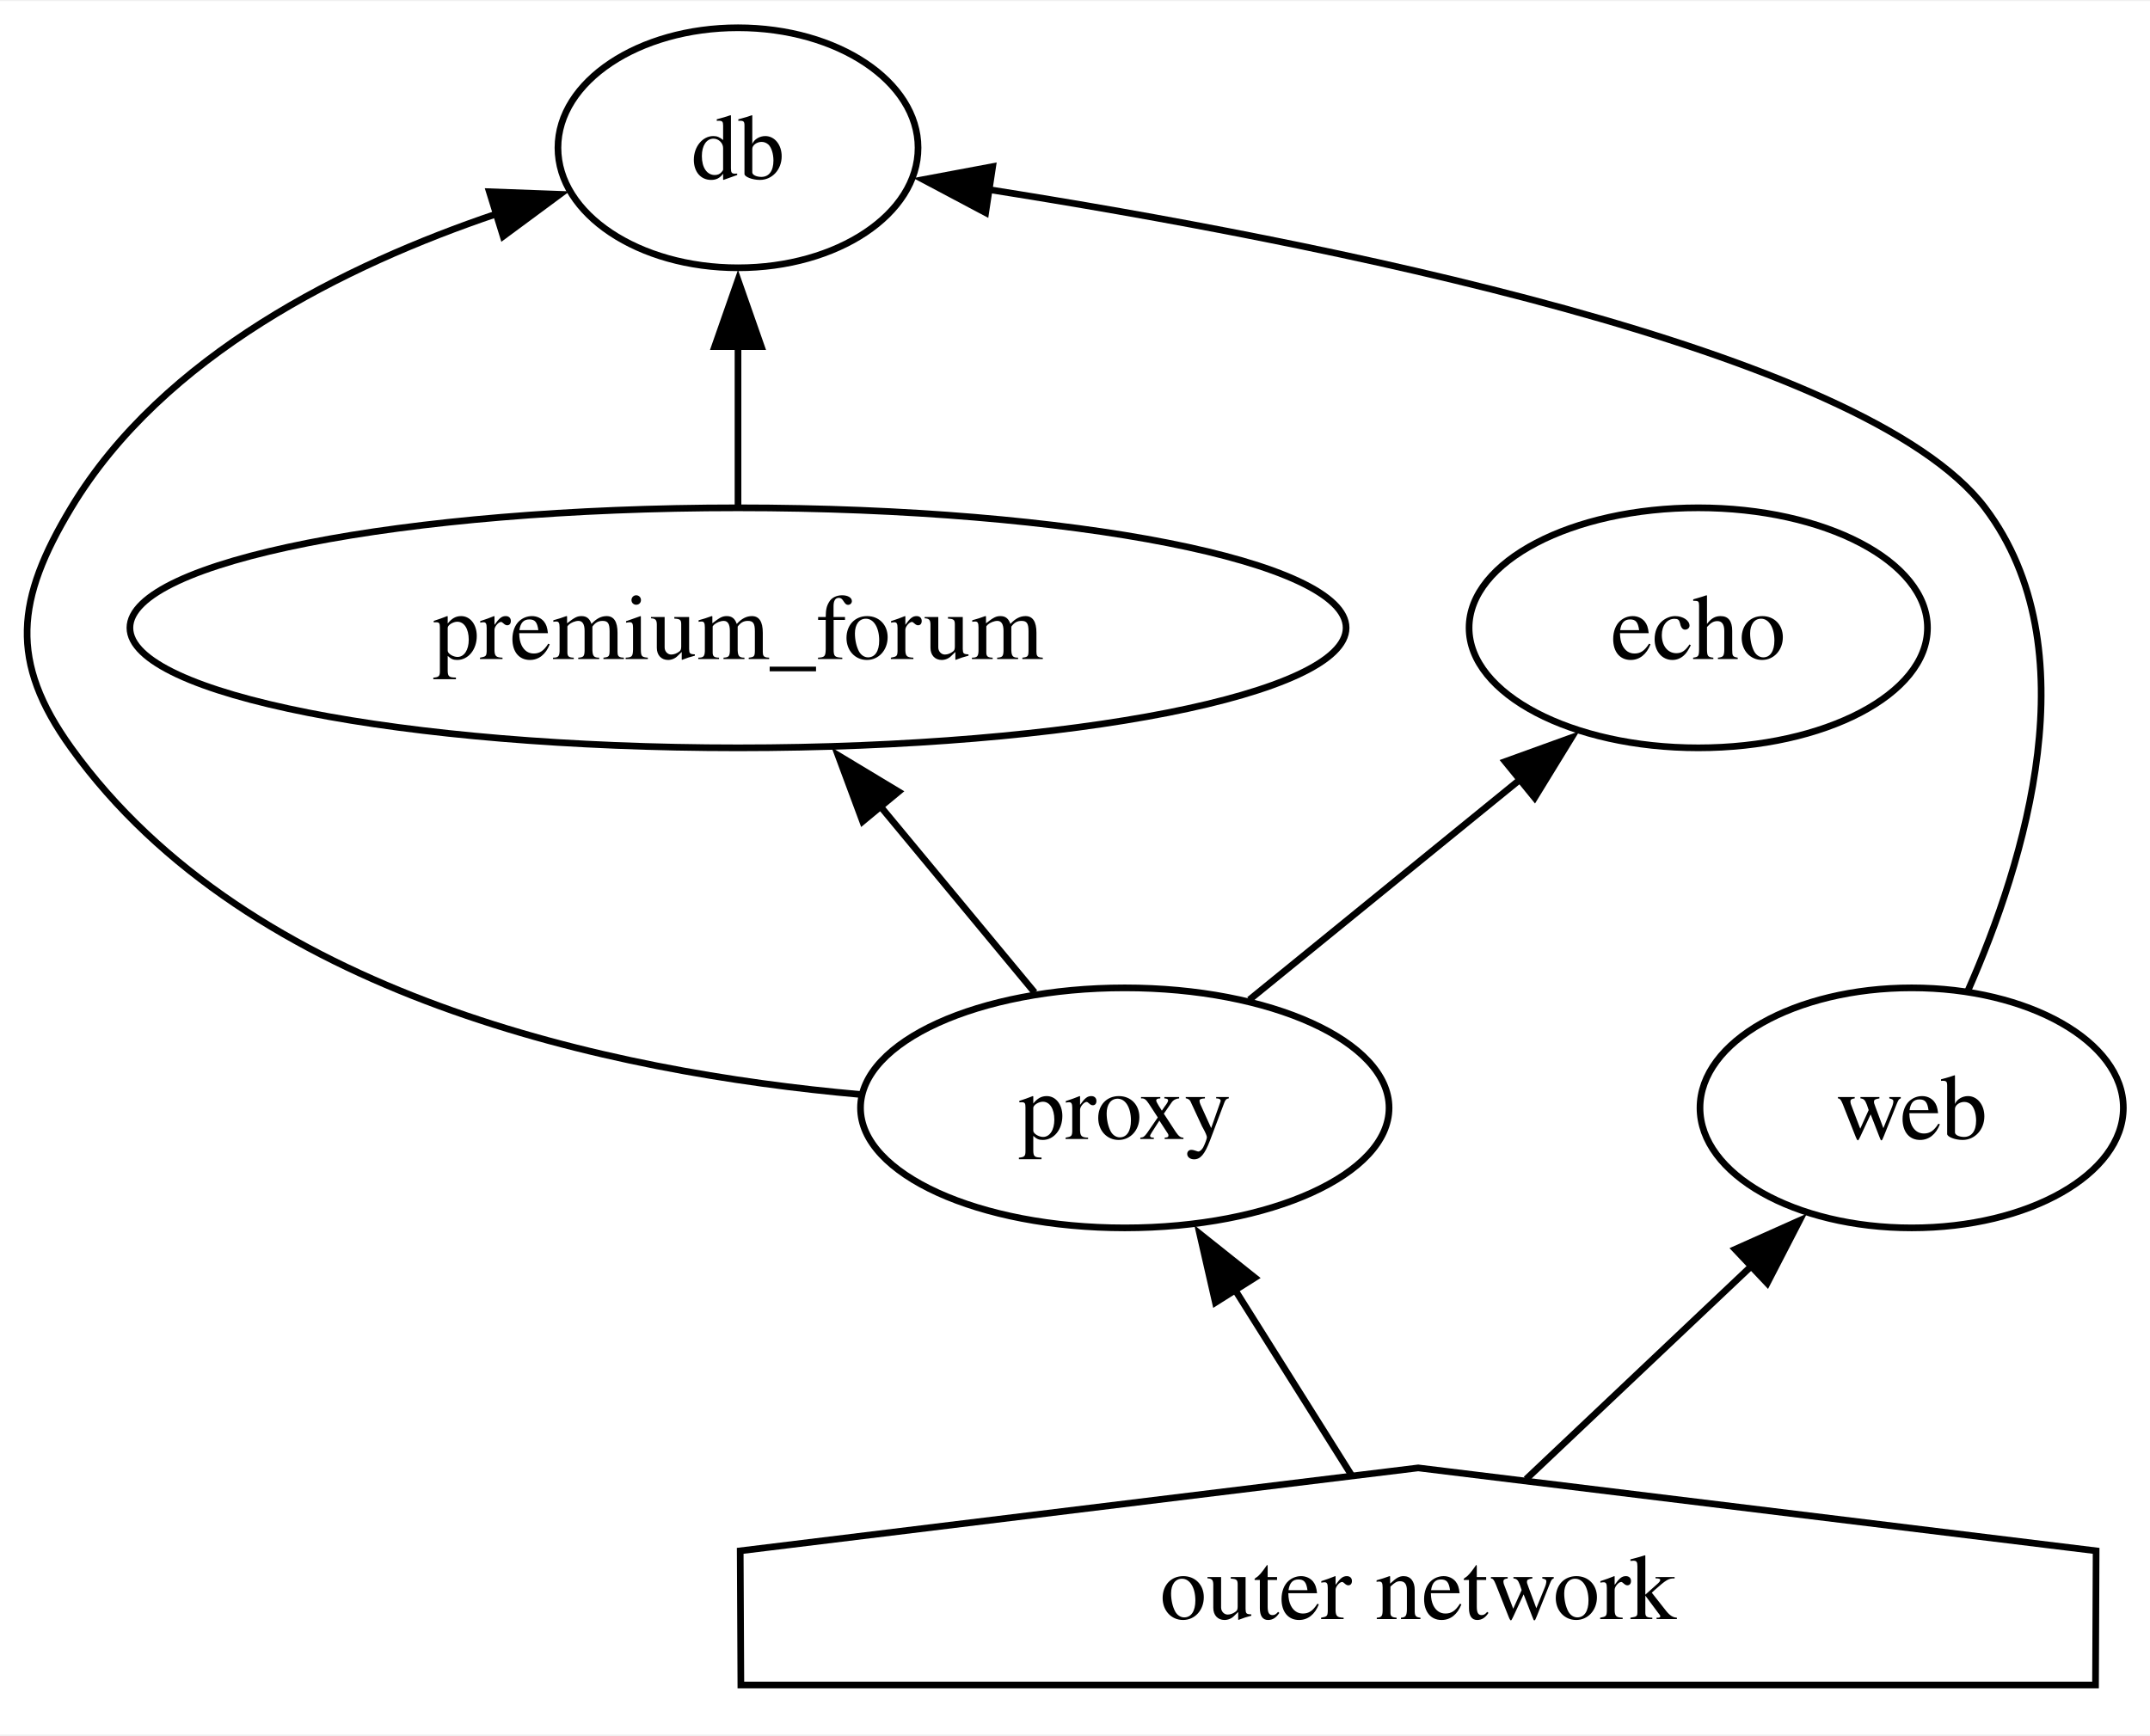
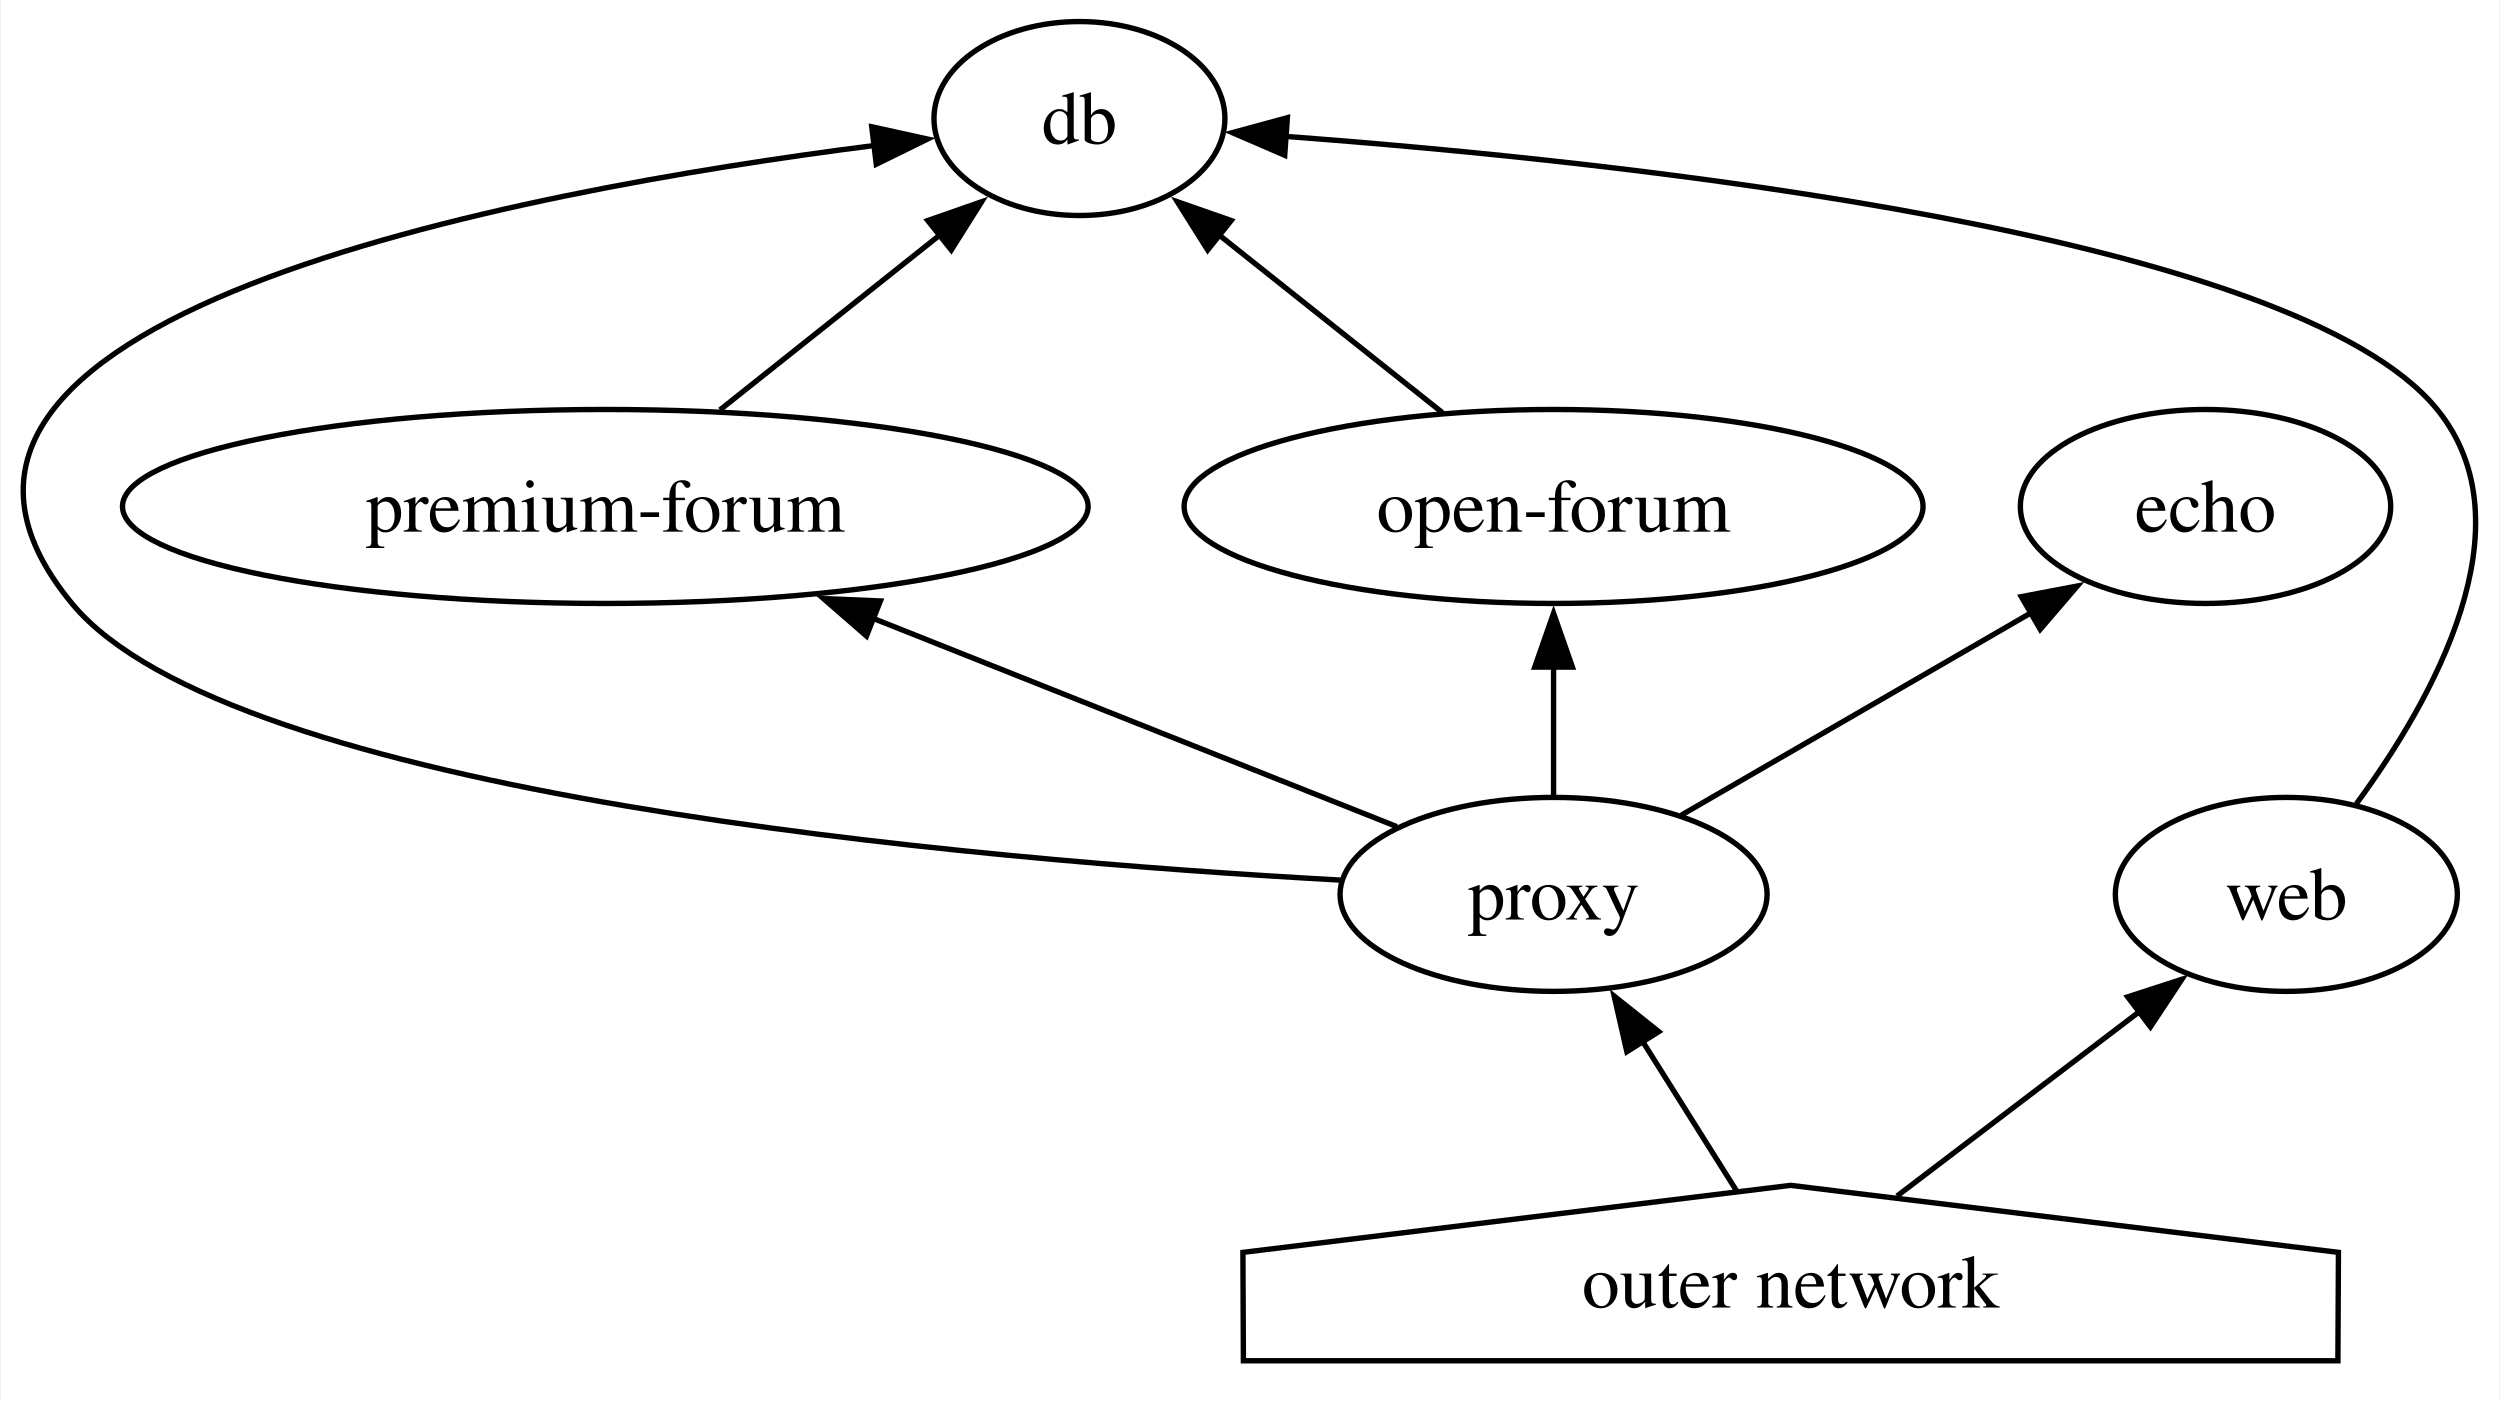
- <svg xmlns="http://www.w3.org/2000/svg" width="322pt" height="260pt" viewBox="0.00 0.00 322.41 260.00">
+ <svg xmlns="http://www.w3.org/2000/svg" width="464pt" height="260pt" viewBox="0.00 0.00 463.73 260.00">
  <g id="graph0" class="graph" transform="scale(1 1) rotate(0) translate(4 256)">
-     <polygon fill="white" stroke="none" points="-4,4 -4,-256 318.41,-256 318.41,4 -4,4" />
+     <polygon fill="white" stroke="none" points="-4,4 -4,-256 459.73,-256 459.73,4 -4,4" />
    <g id="node1" class="node">
-       <polygon fill="none" stroke="black" points="310.33,-23.56 208.67,-36 107,-23.56 107.1,-3.44 310.24,-3.44 310.33,-23.56" />
-       <text text-anchor="middle" x="208.67" y="-13.33" font-family="Times,serif" font-size="14.00">outer network</text>
+       <polygon fill="none" stroke="black" points="429.88,-23.56 328.21,-36 226.55,-23.56 226.64,-3.44 429.78,-3.44 429.88,-23.56" />
+       <text text-anchor="middle" x="328.21" y="-13.33" font-family="Times,serif" font-size="14.00">outer network</text>
    </g>
    <g id="node2" class="node">
-       <ellipse fill="none" stroke="black" cx="164.67" cy="-90" rx="39.63" ry="18" />
-       <text text-anchor="middle" x="164.67" y="-85.33" font-family="Times,serif" font-size="14.00">proxy</text>
+       <ellipse fill="none" stroke="black" cx="284.21" cy="-90" rx="39.63" ry="18" />
+       <text text-anchor="middle" x="284.21" y="-85.33" font-family="Times,serif" font-size="14.00">proxy</text>
    </g>
    <g id="edge1" class="edge">
-       <path fill="none" stroke="black" d="M181.16,-62.77C187.02,-53.43 193.45,-43.21 198.62,-34.99" />
-       <polygon fill="black" stroke="black" points="178.26,-60.8 175.9,-71.13 184.18,-64.53 178.26,-60.8" />
+       <path fill="none" stroke="black" d="M300.7,-62.77C306.57,-53.43 313,-43.21 318.16,-34.99" />
+       <polygon fill="black" stroke="black" points="297.81,-60.8 295.45,-71.13 303.73,-64.53 297.81,-60.8" />
    </g>
    <g id="node3" class="node">
-       <ellipse fill="none" stroke="black" cx="282.67" cy="-90" rx="31.74" ry="18" />
-       <text text-anchor="middle" x="282.67" y="-85.33" font-family="Times,serif" font-size="14.00">web</text>
+       <ellipse fill="none" stroke="black" cx="420.21" cy="-90" rx="31.74" ry="18" />
+       <text text-anchor="middle" x="420.21" y="-85.33" font-family="Times,serif" font-size="14.00">web</text>
    </g>
    <g id="edge2" class="edge">
-       <path fill="none" stroke="black" d="M258.9,-66.52C247.78,-56 234.82,-43.74 224.85,-34.31" />
-       <polygon fill="black" stroke="black" points="256.2,-68.79 265.87,-73.11 261.01,-63.7 256.2,-68.79" />
+       <path fill="none" stroke="black" d="M393.04,-68.32C378.57,-57.32 361.1,-44.02 347.95,-34.01" />
+       <polygon fill="black" stroke="black" points="390.76,-70.98 400.83,-74.25 394.99,-65.41 390.76,-70.98" />
    </g>
    <g id="node4" class="node">
-       <ellipse fill="none" stroke="black" cx="106.67" cy="-234" rx="27" ry="18" />
-       <text text-anchor="middle" x="106.67" y="-229.32" font-family="Times,serif" font-size="14.00">db</text>
+       <ellipse fill="none" stroke="black" cx="196.21" cy="-234" rx="27" ry="18" />
+       <text text-anchor="middle" x="196.21" y="-229.32" font-family="Times,serif" font-size="14.00">db</text>
    </g>
    <g id="edge3" class="edge">
-       <path fill="none" stroke="black" d="M70.44,-224.08C47.81,-216.43 20.45,-202.9 6.67,-180 -1.58,-166.29 -2.68,-156.99 6.67,-144 33.44,-106.77 87.63,-95.33 125.02,-92.01" />
-       <polygon fill="black" stroke="black" points="69.38,-227.41 79.97,-227.02 71.45,-220.72 69.38,-227.41" />
+       <path fill="none" stroke="black" d="M158.24,-229.01C91.77,-220.56 -34.62,-197.09 9.21,-144 38.62,-108.38 175.86,-96.44 244.67,-92.65" />
+       <polygon fill="black" stroke="black" points="157.66,-232.47 168.01,-230.19 158.5,-225.52 157.66,-232.47" />
    </g>
    <g id="edge4" class="edge">
-       <path fill="none" stroke="black" d="M144.1,-227.76C193.32,-220.01 275.67,-203.8 293.67,-180 309.53,-159.01 299.66,-126.95 291.11,-107.58" />
-       <polygon fill="black" stroke="black" points="143.81,-224.26 134.45,-229.23 144.86,-231.18 143.81,-224.26" />
+       <path fill="none" stroke="black" d="M234.22,-230.7C297.87,-225.96 421.69,-212.68 448.21,-180 465.67,-158.49 447.31,-126.01 433.2,-106.81" />
+       <polygon fill="black" stroke="black" points="234.31,-227.18 224.58,-231.38 234.8,-234.16 234.31,-227.18" />
    </g>
    <g id="node5" class="node">
-       <ellipse fill="none" stroke="black" cx="106.67" cy="-162" rx="91.19" ry="18" />
-       <text text-anchor="middle" x="106.67" y="-157.32" font-family="Times,serif" font-size="14.00">premium_forum</text>
+       <ellipse fill="none" stroke="black" cx="108.21" cy="-162" rx="89.61" ry="18" />
+       <text text-anchor="middle" x="108.21" y="-157.32" font-family="Times,serif" font-size="14.00">premium-forum</text>
    </g>
    <g id="edge6" class="edge">
-       <path fill="none" stroke="black" d="M106.67,-204.24C106.67,-196.04 106.67,-187.37 106.67,-180.1" />
-       <polygon fill="black" stroke="black" points="103.17,-204.18 106.67,-214.18 110.17,-204.18 103.17,-204.18" />
+       <path fill="none" stroke="black" d="M170.32,-212.4C157.32,-202.06 141.78,-189.7 129.49,-179.92" />
+       <polygon fill="black" stroke="black" points="168.06,-215.07 178.06,-218.56 172.42,-209.6 168.06,-215.07" />
+     </g>
+     <g id="node6" class="node">
+       <ellipse fill="none" stroke="black" cx="284.21" cy="-162" rx="68.57" ry="18" />
+       <text text-anchor="middle" x="284.21" y="-157.32" font-family="Times,serif" font-size="14.00">open-forum</text>
+     </g>
+     <g id="edge8" class="edge">
+       <path fill="none" stroke="black" d="M221.86,-212.6C235.13,-202.04 251.12,-189.33 263.58,-179.41" />
+       <polygon fill="black" stroke="black" points="220.01,-209.6 214.37,-218.56 224.37,-215.07 220.01,-209.6" />
    </g>
    <g id="edge5" class="edge">
-       <path fill="none" stroke="black" d="M127.84,-135.44C135.63,-126.05 144.22,-115.67 151.15,-107.31" />
-       <polygon fill="black" stroke="black" points="125.36,-132.96 121.67,-142.89 130.75,-137.42 125.36,-132.96" />
-     </g>
-     <g id="node6" class="node">
-       <ellipse fill="none" stroke="black" cx="250.67" cy="-162" rx="34.37" ry="18" />
-       <text text-anchor="middle" x="250.67" y="-157.32" font-family="Times,serif" font-size="14.00">echo</text>
+       <path fill="none" stroke="black" d="M157.59,-141.36C189.01,-128.87 228.63,-113.11 255.11,-102.58" />
+       <polygon fill="black" stroke="black" points="156.68,-137.96 148.68,-144.91 159.27,-144.46 156.68,-137.96" />
    </g>
    <g id="edge7" class="edge">
-       <path fill="none" stroke="black" d="M224.17,-139.43C210.95,-128.68 195.29,-115.93 183.35,-106.21" />
-       <polygon fill="black" stroke="black" points="221.71,-141.94 231.67,-145.54 226.13,-136.51 221.71,-141.94" />
+       <path fill="none" stroke="black" d="M284.21,-132.24C284.21,-124.04 284.21,-115.37 284.21,-108.1" />
+       <polygon fill="black" stroke="black" points="280.71,-132.18 284.21,-142.18 287.71,-132.18 280.71,-132.18" />
+     </g>
+     <g id="node7" class="node">
+       <ellipse fill="none" stroke="black" cx="405.21" cy="-162" rx="34.37" ry="18" />
+       <text text-anchor="middle" x="405.21" y="-157.32" font-family="Times,serif" font-size="14.00">echo</text>
+     </g>
+     <g id="edge9" class="edge">
+       <path fill="none" stroke="black" d="M372.89,-142.3C352.4,-130.45 326.36,-115.38 307.81,-104.65" />
+       <polygon fill="black" stroke="black" points="371.02,-145.26 381.43,-147.24 374.53,-139.2 371.02,-145.26" />
    </g>
  </g>
</svg>
